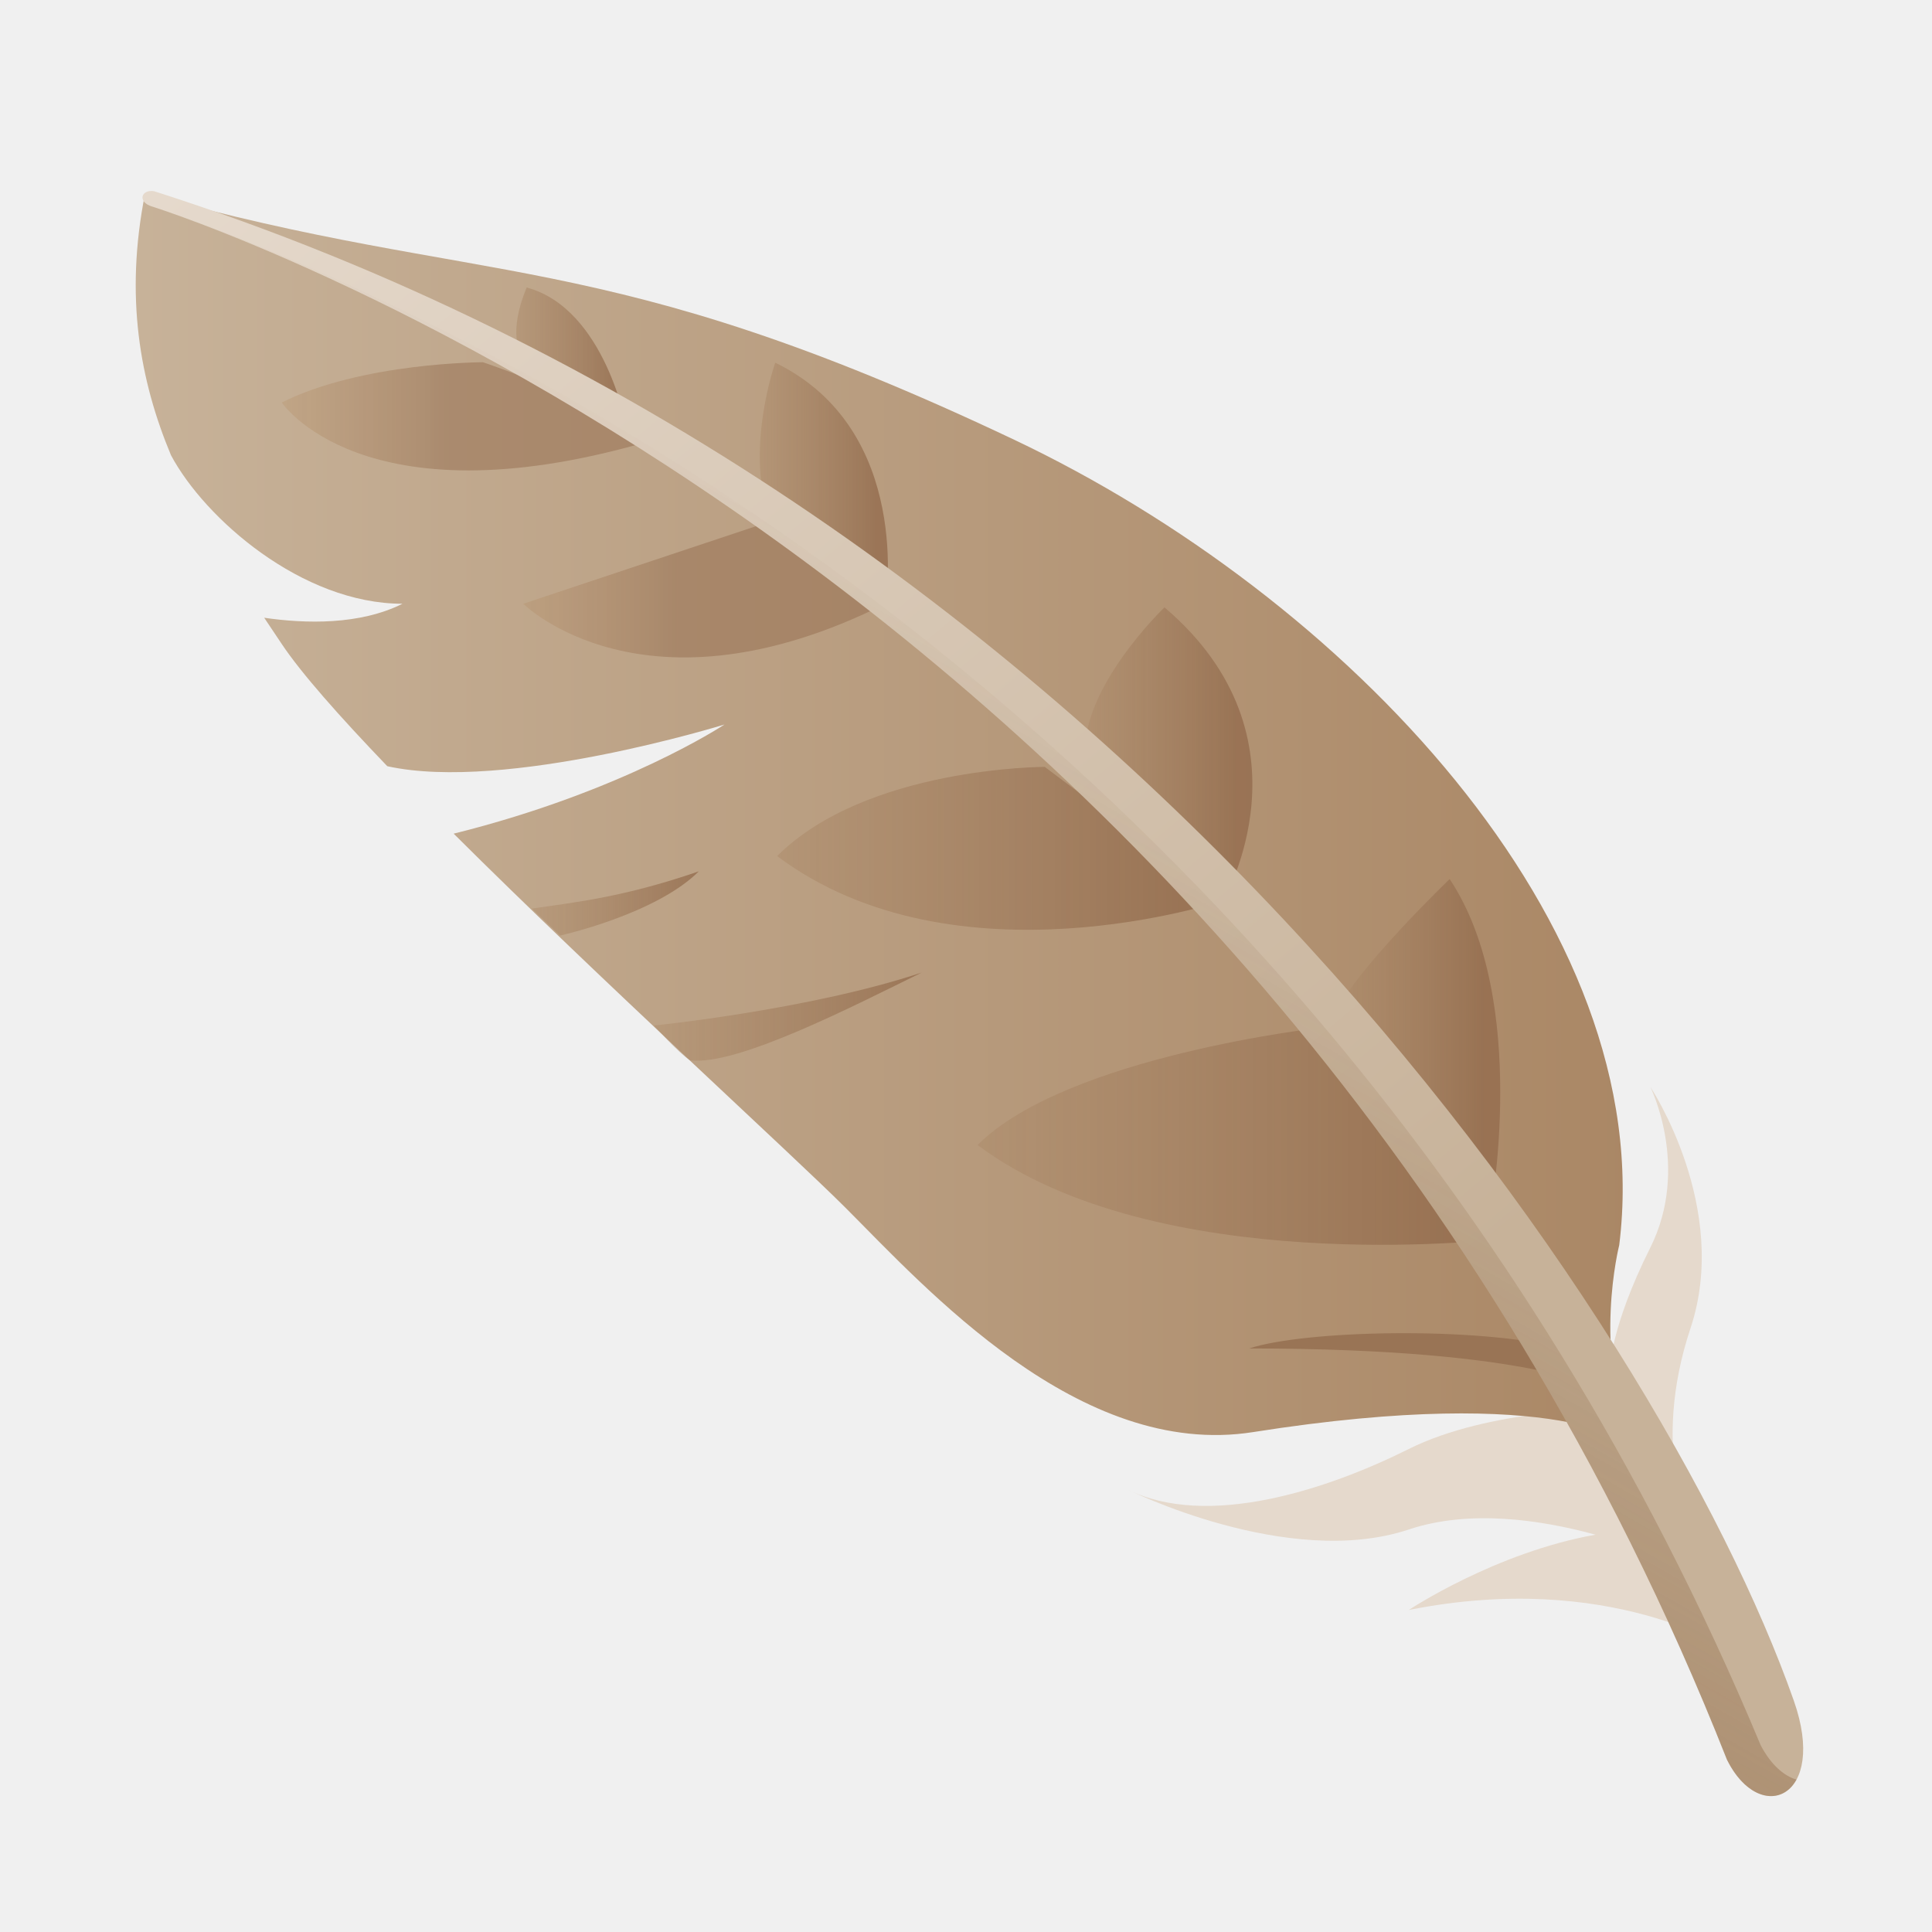
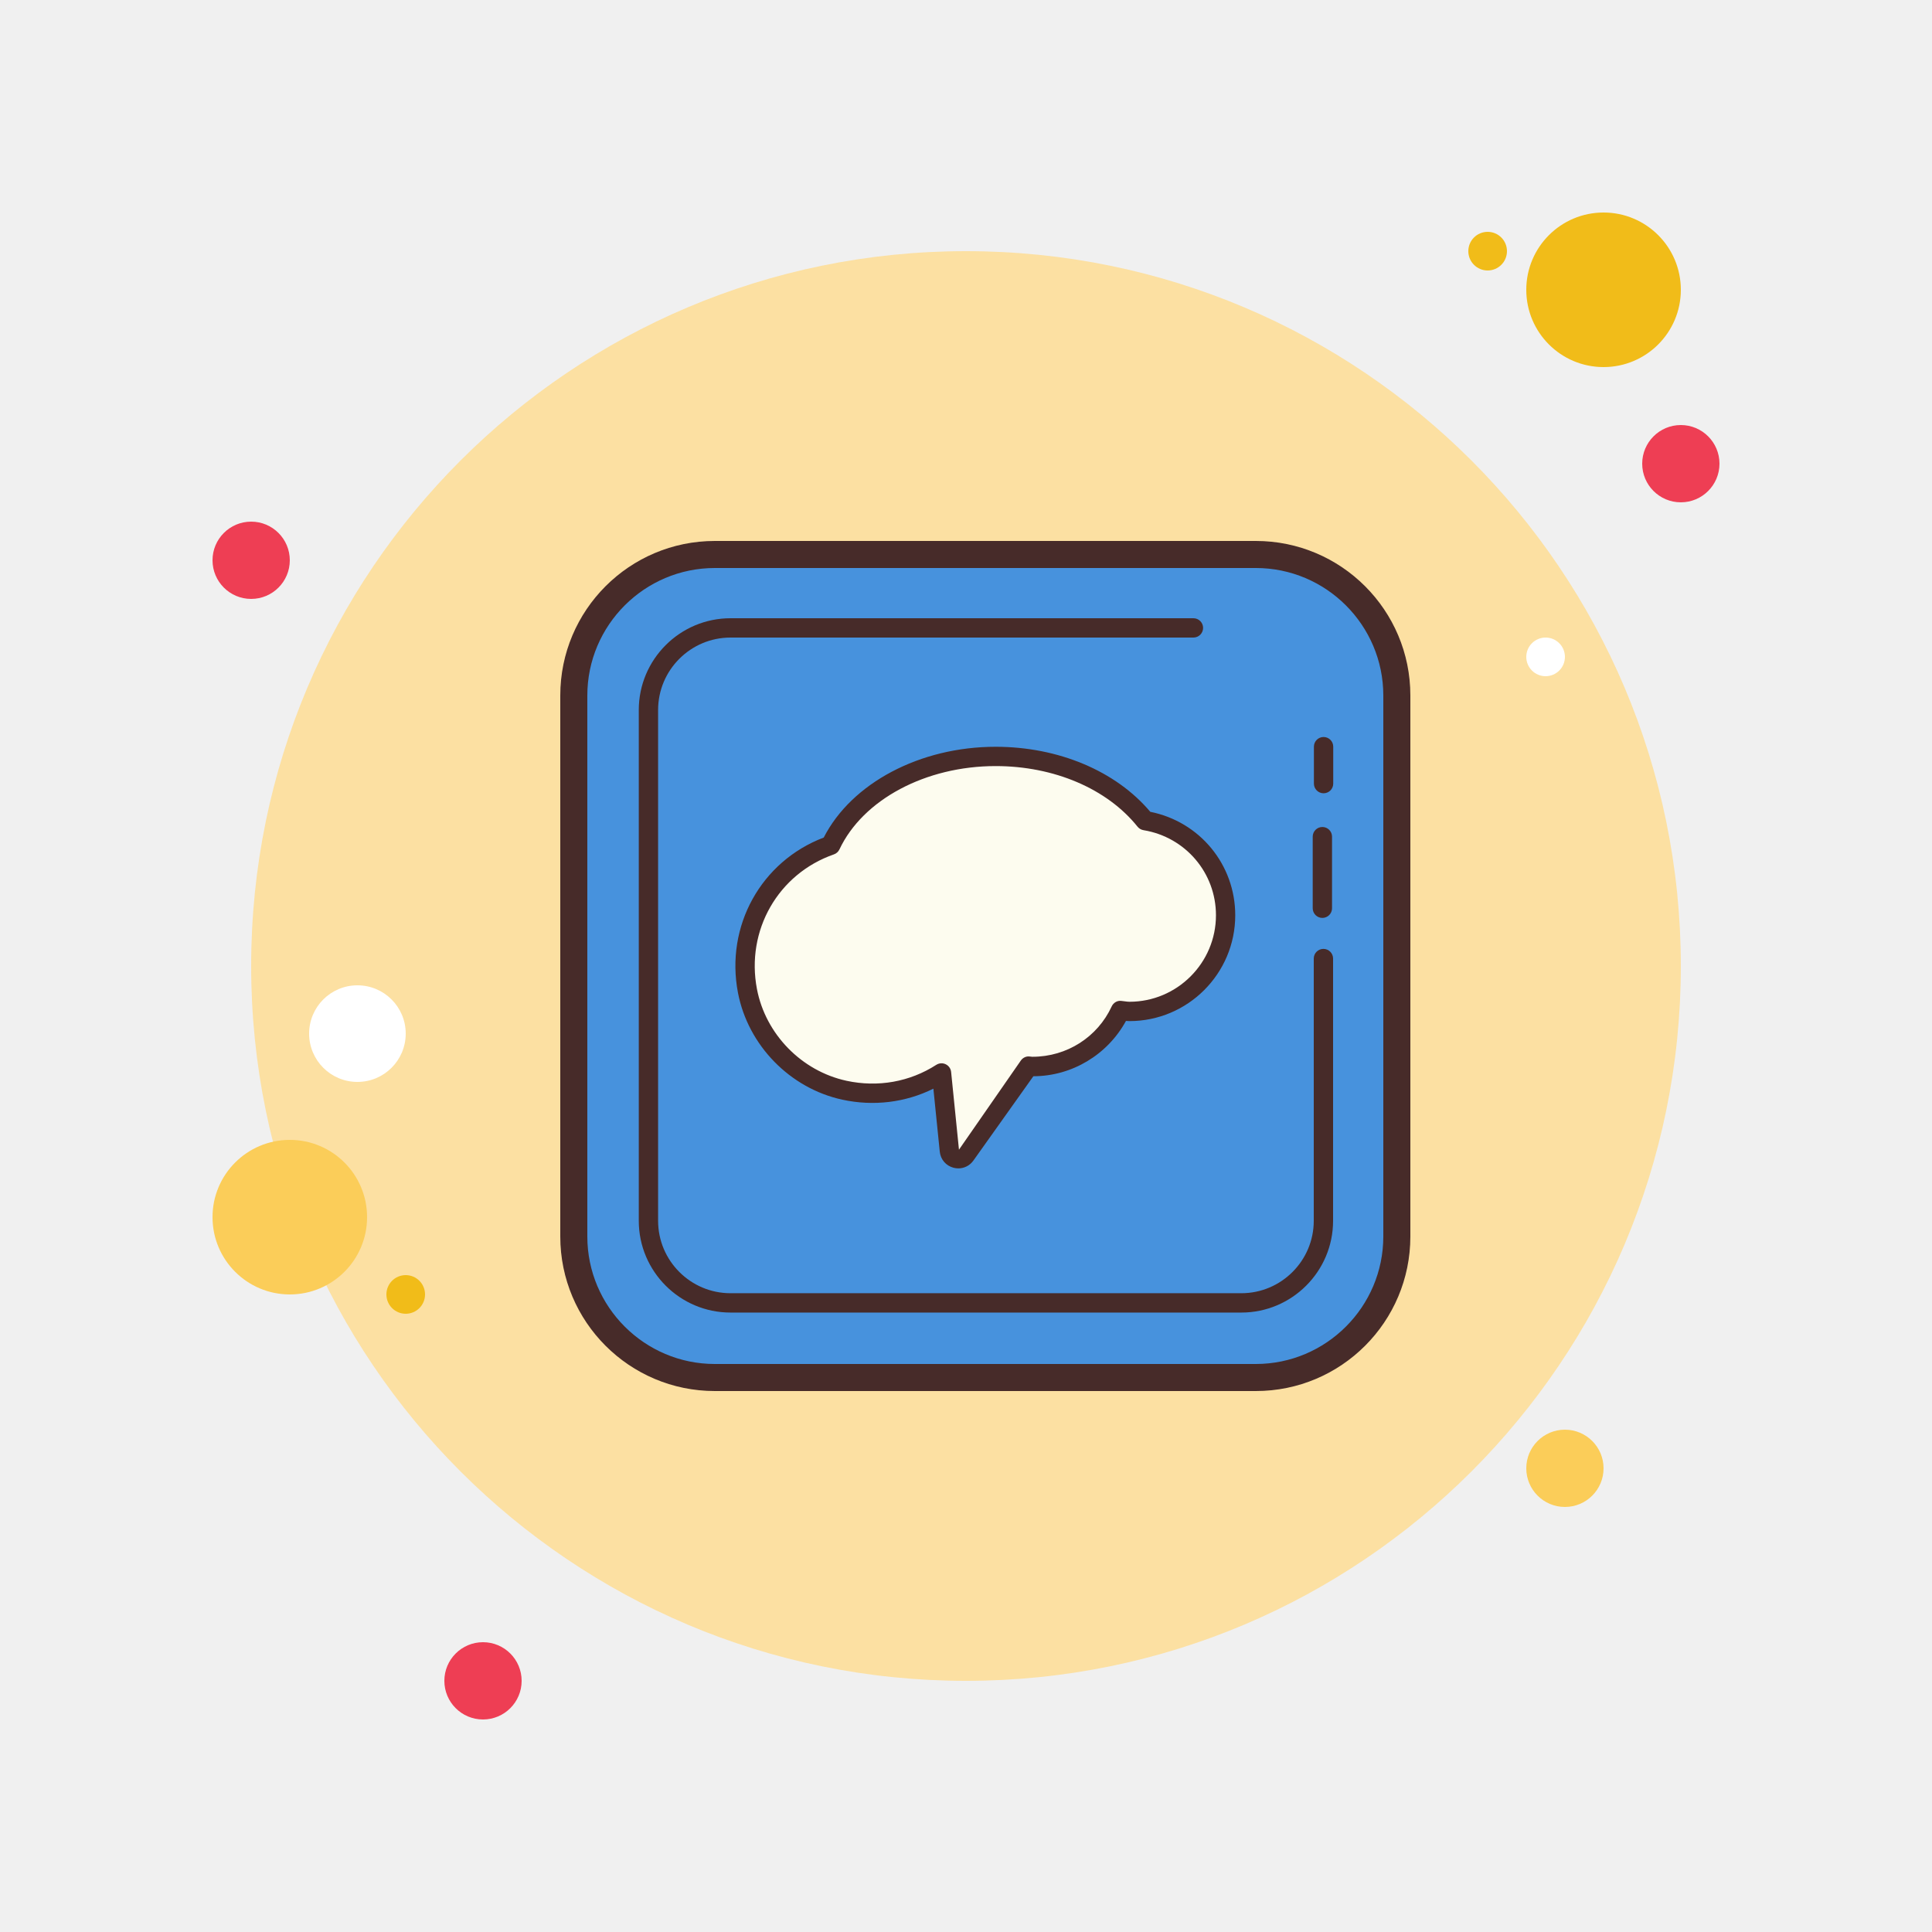
- <svg xmlns="http://www.w3.org/2000/svg" viewBox="0 0 48 48" width="256" height="256">
-   <linearGradient id="BcaYWRnsBwyFRZwnDKFfYa" x1="43.206" x2="48.951" y1="40.297" y2="42.978" gradientUnits="userSpaceOnUse">
-     <stop offset="0" stop-color="#e5d9cc" />
-     <stop offset="1" stop-color="#c7b299" />
-   </linearGradient>
-   <path fill="url(#BcaYWRnsBwyFRZwnDKFfYa)" d="M41.388,38.728C41.77,38.886,42,39,42,39l-2-4c0,0-3,0-5,1s-5,2-7,1c0,0,4,2,7,1 c1.506-0.502,3.262-0.248,4.64,0.129C37.156,38.567,35,40,35,40c5-1,8,1,8,1S42.243,40.242,41.388,38.728z" />
-   <linearGradient id="BcaYWRnsBwyFRZwnDKFfYb" x1="45.889" x2="51.634" y1="34.548" y2="37.229" gradientUnits="userSpaceOnUse">
-     <stop offset="0" stop-color="#e5d9cc" />
-     <stop offset="1" stop-color="#c7b299" />
-   </linearGradient>
-   <path fill="url(#BcaYWRnsBwyFRZwnDKFfYb)" d="M42,33c1-3-1-6-1-6s1,2,0,4s-1,3-1,3l2,4C42,38,41,36,42,33z" />
-   <linearGradient id="BcaYWRnsBwyFRZwnDKFfYc" x1="3.372" x2="40.564" y1="20.356" y2="20.356" gradientUnits="userSpaceOnUse">
-     <stop offset="0" stop-color="#c7b299" />
-     <stop offset="1" stop-color="#aa8765" />
-   </linearGradient>
-   <path fill="url(#BcaYWRnsBwyFRZwnDKFfYc)" d="M40.229,30.936c1-8-6.853-16.132-15.032-20.011C14.878,6.032,12.128,7.191,3.606,4.798C3.091,7.374,3.48,9.47,4.248,11.31C5.09,12.888,7.506,15,10,15c-1.064,0.532-2.409,0.497-3.436,0.348C6.71,15.567,6.856,15.784,7,16c0.482,0.723,1.435,1.799,2.622,3.036C12.559,19.686,18,18,18,18s-2.5,1.661-6.729,2.712C14.95,24.376,19.689,28.689,21,30c2,2,5.814,6.261,10.133,5.58c7.697-1.213,9.431,0.335,9.431,0.335C39.553,33.585,40.229,30.936,40.229,30.936z" />
-   <linearGradient id="BcaYWRnsBwyFRZwnDKFfYd" x1="2.149" x2="11.149" y1="10.344" y2="10.344" gradientUnits="userSpaceOnUse">
-     <stop offset="0" stop-color="#e5c494" stop-opacity=".2" />
-     <stop offset="1" stop-color="#936c4e" stop-opacity=".5" />
-   </linearGradient>
-   <path fill="url(#BcaYWRnsBwyFRZwnDKFfYd)" d="M12,9c0,0-3,0-5,1c0,0,2,3,9,1C15,10,12,9,12,9z" />
-   <linearGradient id="BcaYWRnsBwyFRZwnDKFfYe" x1="7.83" x2="16.83" y1="14.667" y2="14.667" gradientUnits="userSpaceOnUse">
-     <stop offset="0" stop-color="#e5c494" stop-opacity=".2" />
-     <stop offset="1" stop-color="#936c4e" stop-opacity=".5" />
-   </linearGradient>
-   <path fill="url(#BcaYWRnsBwyFRZwnDKFfYe)" d="M19,13c0,0-3,1-6,2c0,0,3,3,9,0C21,14,19,13,19,13z" />
-   <linearGradient id="BcaYWRnsBwyFRZwnDKFfYf" x1="18.248" x2="29.328" y1="21.077" y2="21.077" gradientUnits="userSpaceOnUse">
-     <stop offset="0" stop-color="#af8e6d" stop-opacity=".5" />
-     <stop offset="1" stop-color="#936c4e" stop-opacity=".8" />
-   </linearGradient>
-   <path fill="url(#BcaYWRnsBwyFRZwnDKFfYf)" d="M25.956,19.053c0,0-4.432,0-6.648,2.216c4.432,3.324,11.08,1.108,11.08,1.108L25.956,19.053z" />
-   <linearGradient id="BcaYWRnsBwyFRZwnDKFfYg" x1="23.054" x2="35.932" y1="28.227" y2="28.227" gradientUnits="userSpaceOnUse">
-     <stop offset="0" stop-color="#af8e6d" stop-opacity=".5" />
-     <stop offset="1" stop-color="#936c4e" stop-opacity=".8" />
-   </linearGradient>
-   <path fill="url(#BcaYWRnsBwyFRZwnDKFfYg)" d="M32.856,25.527c0,0-6.353,0.704-8.569,2.92c4.432,3.324,12.878,2.346,12.878,2.346L32.856,25.527z" />
-   <linearGradient id="BcaYWRnsBwyFRZwnDKFfYh" x1="32.748" x2="36.877" y1="26.005" y2="26.005" gradientUnits="userSpaceOnUse">
-     <stop offset="0" stop-color="#af8e6d" stop-opacity=".5" />
-     <stop offset="1" stop-color="#936c4e" stop-opacity=".8" />
-   </linearGradient>
-   <path fill="url(#BcaYWRnsBwyFRZwnDKFfYh)" d="M36.016,21.84c0,0-2.394,2.298-2.872,3.399c0.766,1.149,3.878,4.931,3.878,4.931S38.027,24.856,36.016,21.84z" />
-   <linearGradient id="BcaYWRnsBwyFRZwnDKFfYi" x1="26.558" x2="30.716" y1="18.734" y2="18.734" gradientUnits="userSpaceOnUse">
-     <stop offset="0" stop-color="#af8e6d" stop-opacity=".5" />
-     <stop offset="1" stop-color="#936c4e" stop-opacity=".8" />
-   </linearGradient>
-   <path fill="url(#BcaYWRnsBwyFRZwnDKFfYi)" d="M28.931,15.09c0,0-2.154,2.059-1.963,3.782c1.149,1.245,3.42,3.505,3.42,3.505S32.761,18.346,28.931,15.09z" />
-   <linearGradient id="BcaYWRnsBwyFRZwnDKFfYj" x1="18.571" x2="21.755" y1="12.005" y2="12.005" gradientUnits="userSpaceOnUse">
-     <stop offset="0" stop-color="#af8e6d" stop-opacity=".5" />
-     <stop offset="1" stop-color="#936c4e" stop-opacity=".8" />
-   </linearGradient>
-   <path fill="url(#BcaYWRnsBwyFRZwnDKFfYj)" d="M19.261,9.011c0,0-0.718,2.011-0.191,3.734C20.074,13.606,22,15,22,15S22.707,10.686,19.261,9.011z" />
-   <linearGradient id="BcaYWRnsBwyFRZwnDKFfYk" x1="12.564" x2="15.312" y1="8.891" y2="8.891" gradientUnits="userSpaceOnUse">
-     <stop offset="0" stop-color="#af8e6d" stop-opacity=".5" />
-     <stop offset="1" stop-color="#936c4e" stop-opacity=".8" />
-   </linearGradient>
-   <path fill="url(#BcaYWRnsBwyFRZwnDKFfYk)" d="M12.941,8.771c0,0-0.335-0.479,0.144-1.628c1.963,0.527,2.489,3.495,2.489,3.495L12.941,8.771z" />
-   <path fill="#997455" d="M39.894,34.567c0,0-1.626-1.065-8.856-1.065c1.345-0.448,5.605-0.561,7.847,0C39.221,34.007,39.894,34.567,39.894,34.567z" />
-   <linearGradient id="BcaYWRnsBwyFRZwnDKFfYl" x1="7.637" x2="34.234" y1="1.788" y2="33.528" gradientUnits="userSpaceOnUse">
-     <stop offset="0" stop-color="#e5d9cc" />
-     <stop offset="1" stop-color="#c7b299" />
-   </linearGradient>
-   <path fill="url(#BcaYWRnsBwyFRZwnDKFfYl)" d="M3.79,5.135c0,0,27.246,8.525,39.118,38.589c0.83,1.66,2.505,0.939,1.66-1.468C41.249,32.809,27.576,12.347,3.831,4.751C3.507,4.697,3.399,5.022,3.79,5.135z" />
-   <linearGradient id="BcaYWRnsBwyFRZwnDKFfYm" x1="13.213" x2="17.362" y1="22.447" y2="22.447" gradientUnits="userSpaceOnUse">
-     <stop offset="0" stop-color="#af8e6d" stop-opacity=".5" />
-     <stop offset="1" stop-color="#936c4e" stop-opacity=".8" />
-   </linearGradient>
-   <path fill="url(#BcaYWRnsBwyFRZwnDKFfYm)" d="M13.213,22.574c1.093-0.16,2.298-0.287,4.149-0.926c-1.069,1.069-3.447,1.596-3.447,1.596L13.213,22.574z" />
-   <linearGradient id="BcaYWRnsBwyFRZwnDKFfYn" x1="16.245" x2="22.899" y1="25.257" y2="25.257" gradientUnits="userSpaceOnUse">
-     <stop offset="0" stop-color="#af8e6d" stop-opacity=".5" />
-     <stop offset="1" stop-color="#936c4e" stop-opacity=".8" />
-   </linearGradient>
-   <path fill="url(#BcaYWRnsBwyFRZwnDKFfYn)" d="M16.245,25.479c0,0,3.878-0.391,6.654-1.316c-1.691,0.83-4.612,2.338-5.761,2.178C16.851,26.149,16.245,25.479,16.245,25.479z" />
-   <linearGradient id="BcaYWRnsBwyFRZwnDKFfYo" x1="28.385" x2="5.844" y1="17.358" y2="56.835" gradientUnits="userSpaceOnUse">
-     <stop offset="0" stop-color="#754c24" stop-opacity="0" />
-     <stop offset="1" stop-color="#996e4d" />
-   </linearGradient>
-   <path fill="url(#BcaYWRnsBwyFRZwnDKFfYo)" d="M43.744,43.361C32.018,15.208,7.149,6.232,3.783,5.131C3.786,5.132,3.787,5.134,3.79,5.135c0,0,27.246,8.525,39.118,38.589c0.519,1.038,1.368,1.144,1.725,0.49C44.324,44.123,44,43.849,43.744,43.361z" />
+ <svg xmlns="http://www.w3.org/2000/svg" width="500" height="500" viewBox="0 0 100 100">
+   <circle cx="13" cy="29" r="2" fill="#ee3e54" />
+   <circle cx="77" cy="13" r="1" fill="#f1bc19" />
+   <circle cx="50" cy="50" r="37" fill="#fce0a2" />
+   <circle cx="83" cy="15" r="4" fill="#f1bc19" />
+   <circle cx="87" cy="24" r="2" fill="#ee3e54" />
+   <circle cx="81" cy="76" r="2" fill="#fbcd59" />
+   <circle cx="15" cy="63" r="4" fill="#fbcd59" />
+   <circle cx="25" cy="87" r="2" fill="#ee3e54" />
+   <circle cx="18.5" cy="53.5" r="2.5" fill="#fff" />
+   <circle cx="21" cy="67" r="1" fill="#f1bc19" />
+   <circle cx="80" cy="34" r="1" fill="#fff" />
+   <path fill="#4792dd" d="M37,71.3c-4.025,0-7.3-3.274-7.3-7.3V36c0-4.025,3.274-7.3,7.3-7.3h28c4.025,0,7.3,3.274,7.3,7.3v28c0,4.025-3.274,7.3-7.3,7.3H37z" />
+   <path fill="#472b29" d="M65,29.4c3.639,0,6.6,2.961,6.6,6.6v28c0,3.639-2.961,6.6-6.6,6.6H37c-3.639,0-6.6-2.961-6.6-6.6V36c0-3.639,2.961-6.6,6.6-6.6H65 M65,28H37c-4.418,0-8,3.582-8,8v28c0,4.418,3.582,8,8,8h28c4.418,0,8-3.582,8-8V36C73,31.582,69.418,28,65,28L65,28z" />
+   <path fill="#472b29" d="M68.446,47.511c-0.276,0-0.5-0.224-0.5-0.5v-3.706c0-0.276,0.224-0.5,0.5-0.5s0.5,0.224,0.5,0.5v3.706C68.946,47.287,68.722,47.511,68.446,47.511z" />
+   <path fill="#472b29" d="M68.508,41.06c-0.276,0-0.5-0.224-0.5-0.5v-1.913c0-0.276,0.224-0.5,0.5-0.5s0.5,0.224,0.5,0.5v1.913C69.008,40.836,68.785,41.06,68.508,41.06z" />
+   <path fill="#472b29" d="M64.251,67.938H37.812c-2.619,0-4.749-2.131-4.749-4.749v-26.44c0-2.618,2.13-4.749,4.749-4.749h23.96c0.276,0,0.5,0.224,0.5,0.5s-0.224,0.5-0.5,0.5h-23.96c-2.067,0-3.749,1.682-3.749,3.749v26.439c0,2.067,1.682,3.749,3.749,3.749h26.439c2.067,0,3.749-1.682,3.749-3.749V49.614c0-0.276,0.224-0.5,0.5-0.5s0.5,0.224,0.5,0.5v13.574C69,65.807,66.87,67.938,64.251,67.938z" />
+   <g>
+     <path fill="#fdfcef" d="M59.27,42.477c-1.597-1.992-4.459-3.325-7.736-3.325c-3.935,0-7.275,1.919-8.536,4.599 c-2.963,1.031-4.969,4.104-4.31,7.54c0.486,2.535,2.498,4.593,5.021,5.139c1.864,0.403,3.624,0.008,5.025-0.894l0.406,4.021 c0.043,0.425,0.59,0.57,0.838,0.222l3.271-4.598c0.079,0.004,0.153,0.023,0.233,0.023c2.005,0,3.722-1.192,4.511-2.901 c0.156,0.015,0.307,0.047,0.467,0.047c2.749,0,4.978-2.229,4.978-4.978C63.438,44.901,61.631,42.866,59.27,42.477z" />
+     <path fill="#472b29" d="M49.604,60.475c-0.083,0-0.167-0.011-0.251-0.033c-0.392-0.104-0.671-0.431-0.711-0.833l-0.33-3.259 c-1.444,0.716-3.09,0.92-4.709,0.57c-2.711-0.586-4.884-2.811-5.406-5.534c-0.663-3.458,1.198-6.802,4.44-8.035 c1.439-2.818,4.981-4.698,8.896-4.698c3.251,0,6.227,1.255,8.005,3.366c2.561,0.511,4.398,2.733,4.398,5.355 c0,3.021-2.457,5.478-5.478,5.478c-0.061,0-0.119-0.003-0.178-0.009c-0.955,1.749-2.797,2.86-4.793,2.863l-3.104,4.364 C50.2,60.329,49.91,60.475,49.604,60.475z M48.733,55.036c0.074,0,0.148,0.017,0.217,0.05c0.157,0.075,0.263,0.227,0.28,0.4 l0.406,4.021l3.204-4.616c0.099-0.138,0.261-0.223,0.432-0.209c0.052,0.002,0.102,0.009,0.151,0.016c0.006,0,0.012,0,0.019,0 c1.783,0,3.367-1.023,4.097-2.603c0.089-0.192,0.286-0.316,0.501-0.288l0.183,0.022c0.078,0.01,0.156,0.022,0.237,0.022 c2.469,0,4.478-2.009,4.478-4.478c0-2.193-1.577-4.045-3.749-4.403c-0.122-0.02-0.231-0.084-0.309-0.18 c-1.575-1.965-4.321-3.138-7.346-3.138c-3.622,0-6.87,1.733-8.084,4.312c-0.057,0.122-0.161,0.215-0.288,0.259 c-2.89,1.006-4.564,3.938-3.982,6.973c0.448,2.335,2.311,4.242,4.635,4.745c1.625,0.351,3.275,0.058,4.648-0.826 C48.545,55.063,48.639,55.036,48.733,55.036z" />
+   </g>
</svg>
